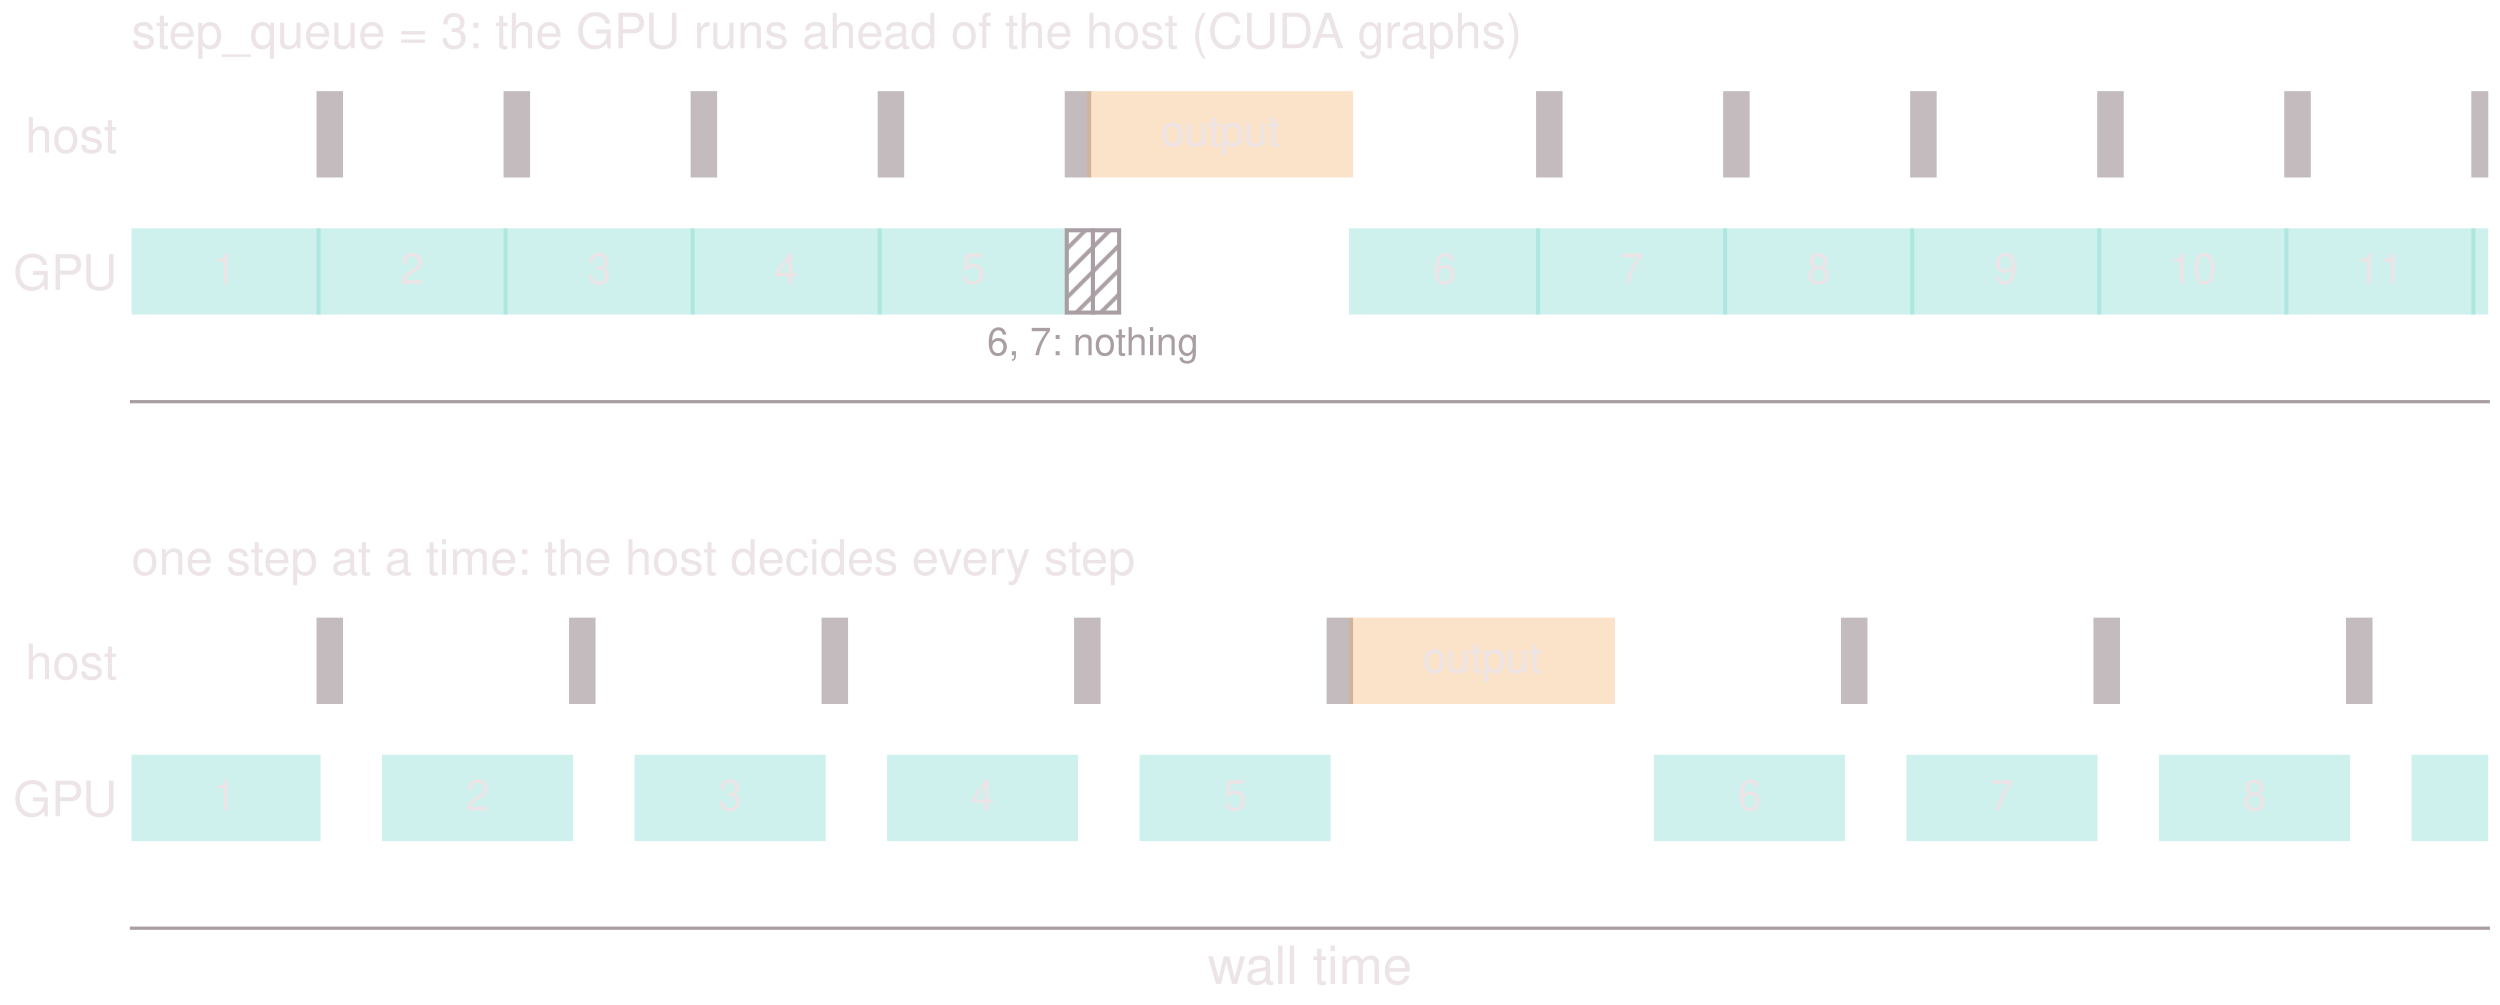
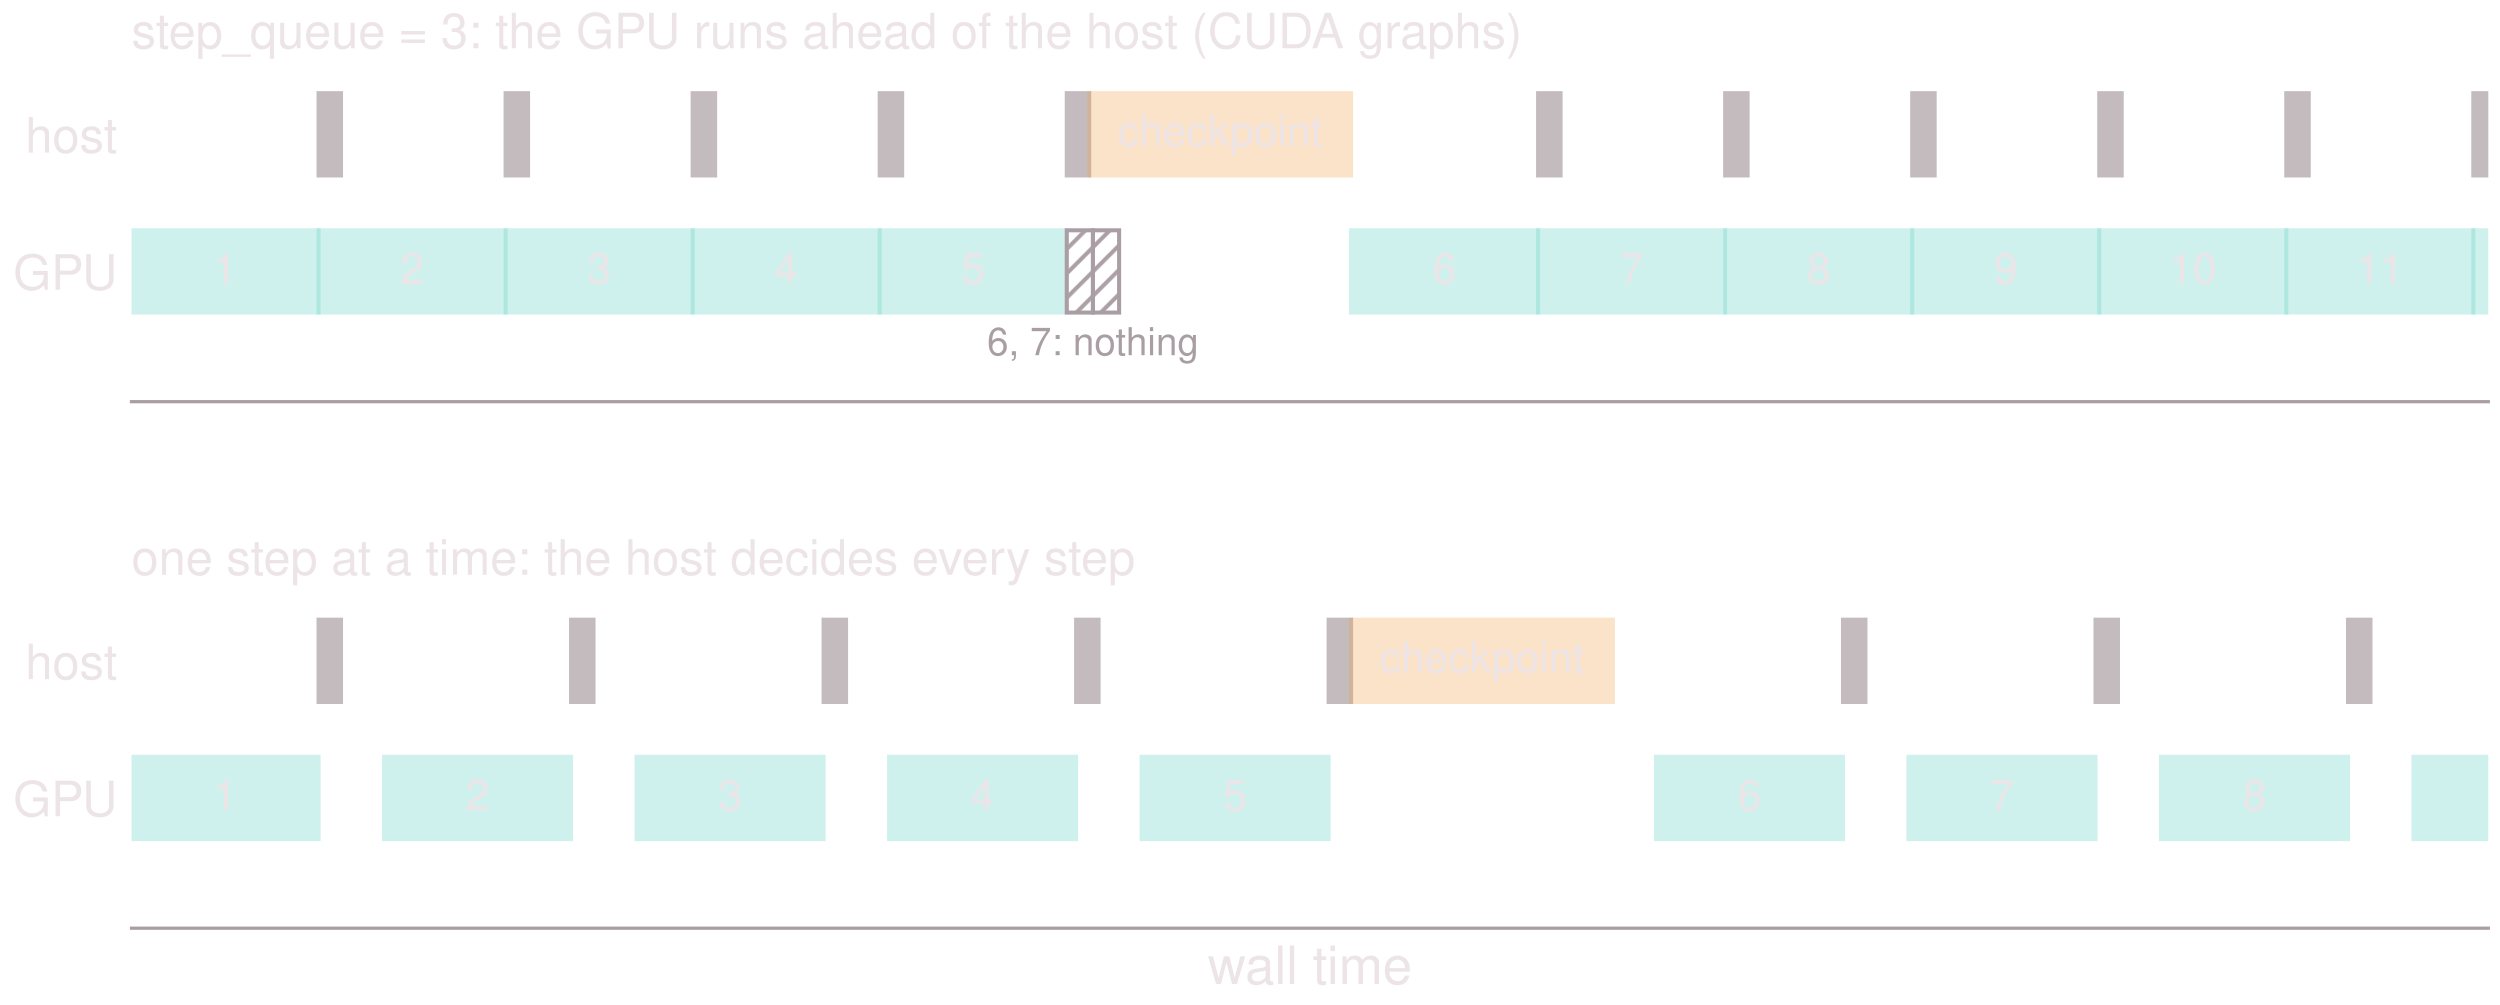
<svg xmlns="http://www.w3.org/2000/svg" width="615.584pt" height="247.391pt" viewBox="0 0 615.584 247.391" version="1.1">
  <defs>
    <style type="text/css">*{stroke-linejoin: round; stroke-linecap: butt}</style>
  </defs>
  <g id="figure_1">
    <g id="patch_1">
      <path d="M 0 247.391  L 615.584 247.391  L 615.584 0  L 0 0  L 0 247.391  z " style="fill: none" />
    </g>
    <g id="axes_1">
      <g id="patch_2">
        <path d="M 32.384 98.908  L 612.704 98.908  L 612.704 17.88  L 32.384 17.88  L 32.384 98.908  z " style="fill: none" />
      </g>
      <g id="patch_3">
        <path d="M 32.384 76.963  L 78.442 76.963  L 78.442 56.706  L 32.384 56.706  z " clip-path="url(#p643a1d4bb5)" style="fill: #5fcfc1; opacity: 0.3; stroke: #5fcfc1; stroke-linejoin: miter" />
      </g>
      <g id="patch_4">
        <path d="M 78.442 43.201  L 83.968 43.201  L 83.968 22.944  L 78.442 22.944  z " clip-path="url(#p643a1d4bb5)" style="fill: #a99ea3; opacity: 0.7; stroke: #a99ea3; stroke-linejoin: miter" />
      </g>
      <g id="patch_5">
        <path d="M 78.442 76.963  L 124.499 76.963  L 124.499 56.706  L 78.442 56.706  z " clip-path="url(#p643a1d4bb5)" style="fill: #5fcfc1; opacity: 0.3; stroke: #5fcfc1; stroke-linejoin: miter" />
      </g>
      <g id="patch_6">
        <path d="M 124.499 43.201  L 130.026 43.201  L 130.026 22.944  L 124.499 22.944  z " clip-path="url(#p643a1d4bb5)" style="fill: #a99ea3; opacity: 0.7; stroke: #a99ea3; stroke-linejoin: miter" />
      </g>
      <g id="patch_7">
        <path d="M 124.499 76.963  L 170.556 76.963  L 170.556 56.706  L 124.499 56.706  z " clip-path="url(#p643a1d4bb5)" style="fill: #5fcfc1; opacity: 0.3; stroke: #5fcfc1; stroke-linejoin: miter" />
      </g>
      <g id="patch_8">
        <path d="M 170.556 43.201  L 176.083 43.201  L 176.083 22.944  L 170.556 22.944  z " clip-path="url(#p643a1d4bb5)" style="fill: #a99ea3; opacity: 0.7; stroke: #a99ea3; stroke-linejoin: miter" />
      </g>
      <g id="patch_9">
        <path d="M 170.556 76.963  L 216.613 76.963  L 216.613 56.706  L 170.556 56.706  z " clip-path="url(#p643a1d4bb5)" style="fill: #5fcfc1; opacity: 0.3; stroke: #5fcfc1; stroke-linejoin: miter" />
      </g>
      <g id="patch_10">
        <path d="M 216.613 43.201  L 222.14 43.201  L 222.14 22.944  L 216.613 22.944  z " clip-path="url(#p643a1d4bb5)" style="fill: #a99ea3; opacity: 0.7; stroke: #a99ea3; stroke-linejoin: miter" />
      </g>
      <g id="patch_11">
        <path d="M 216.613 76.963  L 262.67 76.963  L 262.67 56.706  L 216.613 56.706  z " clip-path="url(#p643a1d4bb5)" style="fill: #5fcfc1; opacity: 0.3; stroke: #5fcfc1; stroke-linejoin: miter" />
      </g>
      <g id="patch_12">
        <path d="M 262.67 43.201  L 268.197 43.201  L 268.197 22.944  L 262.67 22.944  z " clip-path="url(#p643a1d4bb5)" style="fill: #a99ea3; opacity: 0.7; stroke: #a99ea3; stroke-linejoin: miter" />
      </g>
      <g id="patch_13">
        <path d="M 262.67 76.963  L 269.118 76.963  L 269.118 56.706  L 262.67 56.706  z " clip-path="url(#p643a1d4bb5)" style="fill: url(#h460595b6e5); stroke: #a99ea3; stroke-linejoin: miter" />
      </g>
      <g id="patch_14">
        <path d="M 269.118 76.963  L 275.566 76.963  L 275.566 56.706  L 269.118 56.706  z " clip-path="url(#p643a1d4bb5)" style="fill: url(#h460595b6e5); stroke: #a99ea3; stroke-linejoin: miter" />
      </g>
      <g id="patch_15">
        <path d="M 268.197 43.201  L 332.677 43.201  L 332.677 22.944  L 268.197 22.944  z " clip-path="url(#p643a1d4bb5)" style="fill: #f2a04d; opacity: 0.3; stroke: #f2a04d; stroke-linejoin: miter" />
      </g>
      <g id="patch_16">
        <path d="M 332.677 76.963  L 378.734 76.963  L 378.734 56.706  L 332.677 56.706  z " clip-path="url(#p643a1d4bb5)" style="fill: #5fcfc1; opacity: 0.3; stroke: #5fcfc1; stroke-linejoin: miter" />
      </g>
      <g id="patch_17">
        <path d="M 378.734 43.201  L 384.261 43.201  L 384.261 22.944  L 378.734 22.944  z " clip-path="url(#p643a1d4bb5)" style="fill: #a99ea3; opacity: 0.7; stroke: #a99ea3; stroke-linejoin: miter" />
      </g>
      <g id="patch_18">
        <path d="M 378.734 76.963  L 424.791 76.963  L 424.791 56.706  L 378.734 56.706  z " clip-path="url(#p643a1d4bb5)" style="fill: #5fcfc1; opacity: 0.3; stroke: #5fcfc1; stroke-linejoin: miter" />
      </g>
      <g id="patch_19">
        <path d="M 424.791 43.201  L 430.318 43.201  L 430.318 22.944  L 424.791 22.944  z " clip-path="url(#p643a1d4bb5)" style="fill: #a99ea3; opacity: 0.7; stroke: #a99ea3; stroke-linejoin: miter" />
      </g>
      <g id="patch_20">
        <path d="M 424.791 76.963  L 470.848 76.963  L 470.848 56.706  L 424.791 56.706  z " clip-path="url(#p643a1d4bb5)" style="fill: #5fcfc1; opacity: 0.3; stroke: #5fcfc1; stroke-linejoin: miter" />
      </g>
      <g id="patch_21">
        <path d="M 470.848 43.201  L 476.375 43.201  L 476.375 22.944  L 470.848 22.944  z " clip-path="url(#p643a1d4bb5)" style="fill: #a99ea3; opacity: 0.7; stroke: #a99ea3; stroke-linejoin: miter" />
      </g>
      <g id="patch_22">
        <path d="M 470.848 76.963  L 516.906 76.963  L 516.906 56.706  L 470.848 56.706  z " clip-path="url(#p643a1d4bb5)" style="fill: #5fcfc1; opacity: 0.3; stroke: #5fcfc1; stroke-linejoin: miter" />
      </g>
      <g id="patch_23">
        <path d="M 516.906 43.201  L 522.432 43.201  L 522.432 22.944  L 516.906 22.944  z " clip-path="url(#p643a1d4bb5)" style="fill: #a99ea3; opacity: 0.7; stroke: #a99ea3; stroke-linejoin: miter" />
      </g>
      <g id="patch_24">
        <path d="M 516.906 76.963  L 562.963 76.963  L 562.963 56.706  L 516.906 56.706  z " clip-path="url(#p643a1d4bb5)" style="fill: #5fcfc1; opacity: 0.3; stroke: #5fcfc1; stroke-linejoin: miter" />
      </g>
      <g id="patch_25">
        <path d="M 562.963 43.201  L 568.49 43.201  L 568.49 22.944  L 562.963 22.944  z " clip-path="url(#p643a1d4bb5)" style="fill: #a99ea3; opacity: 0.7; stroke: #a99ea3; stroke-linejoin: miter" />
      </g>
      <g id="patch_26">
        <path d="M 562.963 76.963  L 609.02 76.963  L 609.02 56.706  L 562.963 56.706  z " clip-path="url(#p643a1d4bb5)" style="fill: #5fcfc1; opacity: 0.3; stroke: #5fcfc1; stroke-linejoin: miter" />
      </g>
      <g id="patch_27">
        <path d="M 609.02 43.201  L 612.704 43.201  L 612.704 22.944  L 609.02 22.944  z " clip-path="url(#p643a1d4bb5)" style="fill: #a99ea3; opacity: 0.7; stroke: #a99ea3; stroke-linejoin: miter" />
      </g>
      <g id="patch_28">
        <path d="M 609.02 76.963  L 612.704 76.963  L 612.704 56.706  L 609.02 56.706  z " clip-path="url(#p643a1d4bb5)" style="fill: #5fcfc1; opacity: 0.3; stroke: #5fcfc1; stroke-linejoin: miter" />
      </g>
      <g id="matplotlib.axis_1" />
      <g id="matplotlib.axis_2">
        <g id="ytick_1">
          <g id="line2d_1" />
          <g id="text_1">
            <text style="font-size: 12px; font-family: 'Helvetica', 'Arial', 'DejaVu Sans'; text-anchor: end; fill: #ece4e7" x="28.884" y="71.334" transform="rotate(-0 28.88437 71.33423)">GPU</text>
          </g>
        </g>
        <g id="ytick_2">
          <g id="line2d_2" />
          <g id="text_2">
            <text style="font-size: 12px; font-family: 'Helvetica', 'Arial', 'DejaVu Sans'; text-anchor: end; fill: #ece4e7" x="28.884" y="37.573" transform="rotate(-0 28.88437 37.57269)">host</text>
          </g>
        </g>
      </g>
      <g id="patch_29">
        <path d="M 32.384 98.908  L 612.704 98.908  " style="fill: none; stroke: #a99ea3; stroke-width: 0.8; stroke-linejoin: miter; stroke-linecap: square" />
      </g>
      <g id="text_3">
        <text style="font-size: 10.5px; font-family: 'Helvetica', 'Arial', 'DejaVu Sans'; text-anchor: middle; fill: #ece4e7" x="55.413" y="69.88" transform="rotate(-0 55.41295 69.87964)">1</text>
      </g>
      <g id="text_4">
        <text style="font-size: 10.5px; font-family: 'Helvetica', 'Arial', 'DejaVu Sans'; text-anchor: middle; fill: #ece4e7" x="101.47" y="69.88" transform="rotate(-0 101.4701 69.87964)">2</text>
      </g>
      <g id="text_5">
        <text style="font-size: 10.5px; font-family: 'Helvetica', 'Arial', 'DejaVu Sans'; text-anchor: middle; fill: #ece4e7" x="147.527" y="69.88" transform="rotate(-0 147.5272 69.87964)">3</text>
      </g>
      <g id="text_6">
        <text style="font-size: 10.5px; font-family: 'Helvetica', 'Arial', 'DejaVu Sans'; text-anchor: middle; fill: #ece4e7" x="193.584" y="69.88" transform="rotate(-0 193.5844 69.87964)">4</text>
      </g>
      <g id="text_7">
        <text style="font-size: 10.5px; font-family: 'Helvetica', 'Arial', 'DejaVu Sans'; text-anchor: middle; fill: #ece4e7" x="239.642" y="69.88" transform="rotate(-0 239.6415 69.87964)">5</text>
      </g>
      <g id="text_8">
        <text style="font-size: 9.5px; font-family: 'Helvetica', 'Arial', 'DejaVu Sans'; text-anchor: middle; fill: #a99ea3" x="269.118" y="87.464" transform="rotate(-0 269.1181 87.46385)">6, 7: nothing</text>
      </g>
      <g id="text_9">
-         <text style="font-size: 10.5px; font-family: 'Helvetica', 'Arial', 'DejaVu Sans'; text-anchor: middle; fill: #ece4e7" x="300.437" y="35.916" transform="rotate(-0 300.4369 35.91589)">output</text>
+         <text style="font-size: 10.5px; font-family: 'Helvetica', 'Arial', 'DejaVu Sans'; text-anchor: middle; fill: #ece4e7" x="300.437" y="35.916" transform="rotate(-0 300.4369 35.91589)">checkpoint</text>
      </g>
      <g id="text_10">
        <text style="font-size: 10.5px; font-family: 'Helvetica', 'Arial', 'DejaVu Sans'; text-anchor: middle; fill: #ece4e7" x="355.706" y="69.88" transform="rotate(-0 355.7055 69.87964)">6</text>
      </g>
      <g id="text_11">
        <text style="font-size: 10.5px; font-family: 'Helvetica', 'Arial', 'DejaVu Sans'; text-anchor: middle; fill: #ece4e7" x="401.763" y="69.88" transform="rotate(-0 401.7627 69.87964)">7</text>
      </g>
      <g id="text_12">
        <text style="font-size: 10.5px; font-family: 'Helvetica', 'Arial', 'DejaVu Sans'; text-anchor: middle; fill: #ece4e7" x="447.82" y="69.88" transform="rotate(-0 447.8198 69.87964)">8</text>
      </g>
      <g id="text_13">
        <text style="font-size: 10.5px; font-family: 'Helvetica', 'Arial', 'DejaVu Sans'; text-anchor: middle; fill: #ece4e7" x="493.877" y="69.88" transform="rotate(-0 493.8769 69.87964)">9</text>
      </g>
      <g id="text_14">
        <text style="font-size: 10.5px; font-family: 'Helvetica', 'Arial', 'DejaVu Sans'; text-anchor: middle; fill: #ece4e7" x="539.934" y="69.88" transform="rotate(-0 539.9341 69.87964)">10</text>
      </g>
      <g id="text_15">
        <text style="font-size: 10.5px; font-family: 'Helvetica', 'Arial', 'DejaVu Sans'; text-anchor: middle; fill: #ece4e7" x="585.991" y="69.88" transform="rotate(-0 585.9912 69.87964)">11</text>
      </g>
      <g id="text_16">
        <text style="font-size: 12px; font-family: 'Helvetica', 'Arial', 'DejaVu Sans'; text-anchor: start; fill: #ece4e7" x="32.384" y="11.88" transform="rotate(-0 32.38437 11.88)">step_queue = 3: the GPU runs ahead of the host (CUDA graphs)</text>
      </g>
    </g>
    <g id="axes_2">
      <g id="patch_30">
        <path d="M 32.384 228.552  L 612.704 228.552  L 612.704 147.524  L 32.384 147.524  L 32.384 228.552  z " style="fill: none" />
      </g>
      <g id="patch_31">
        <path d="M 32.384 206.607  L 78.442 206.607  L 78.442 186.35  L 32.384 186.35  z " clip-path="url(#p6cf31746aa)" style="fill: #5fcfc1; opacity: 0.3; stroke: #5fcfc1; stroke-linejoin: miter" />
      </g>
      <g id="patch_32">
        <path d="M 78.442 172.845  L 83.968 172.845  L 83.968 152.589  L 78.442 152.589  z " clip-path="url(#p6cf31746aa)" style="fill: #a99ea3; opacity: 0.7; stroke: #a99ea3; stroke-linejoin: miter" />
      </g>
      <g id="patch_33">
        <path d="M 94.562 206.607  L 140.619 206.607  L 140.619 186.35  L 94.562 186.35  z " clip-path="url(#p6cf31746aa)" style="fill: #5fcfc1; opacity: 0.3; stroke: #5fcfc1; stroke-linejoin: miter" />
      </g>
      <g id="patch_34">
        <path d="M 140.619 172.845  L 146.146 172.845  L 146.146 152.589  L 140.619 152.589  z " clip-path="url(#p6cf31746aa)" style="fill: #a99ea3; opacity: 0.7; stroke: #a99ea3; stroke-linejoin: miter" />
      </g>
      <g id="patch_35">
        <path d="M 156.739 206.607  L 202.796 206.607  L 202.796 186.35  L 156.739 186.35  z " clip-path="url(#p6cf31746aa)" style="fill: #5fcfc1; opacity: 0.3; stroke: #5fcfc1; stroke-linejoin: miter" />
      </g>
      <g id="patch_36">
        <path d="M 202.796 172.845  L 208.323 172.845  L 208.323 152.589  L 202.796 152.589  z " clip-path="url(#p6cf31746aa)" style="fill: #a99ea3; opacity: 0.7; stroke: #a99ea3; stroke-linejoin: miter" />
      </g>
      <g id="patch_37">
        <path d="M 218.916 206.607  L 264.973 206.607  L 264.973 186.35  L 218.916 186.35  z " clip-path="url(#p6cf31746aa)" style="fill: #5fcfc1; opacity: 0.3; stroke: #5fcfc1; stroke-linejoin: miter" />
      </g>
      <g id="patch_38">
        <path d="M 264.973 172.845  L 270.5 172.845  L 270.5 152.589  L 264.973 152.589  z " clip-path="url(#p6cf31746aa)" style="fill: #a99ea3; opacity: 0.7; stroke: #a99ea3; stroke-linejoin: miter" />
      </g>
      <g id="patch_39">
        <path d="M 281.093 206.607  L 327.15 206.607  L 327.15 186.35  L 281.093 186.35  z " clip-path="url(#p6cf31746aa)" style="fill: #5fcfc1; opacity: 0.3; stroke: #5fcfc1; stroke-linejoin: miter" />
      </g>
      <g id="patch_40">
        <path d="M 327.15 172.845  L 332.677 172.845  L 332.677 152.589  L 327.15 152.589  z " clip-path="url(#p6cf31746aa)" style="fill: #a99ea3; opacity: 0.7; stroke: #a99ea3; stroke-linejoin: miter" />
      </g>
      <g id="patch_41">
        <path d="M 332.677 172.845  L 397.157 172.845  L 397.157 152.589  L 332.677 152.589  z " clip-path="url(#p6cf31746aa)" style="fill: #f2a04d; opacity: 0.3; stroke: #f2a04d; stroke-linejoin: miter" />
      </g>
      <g id="patch_42">
        <path d="M 407.75 206.607  L 453.807 206.607  L 453.807 186.35  L 407.75 186.35  z " clip-path="url(#p6cf31746aa)" style="fill: #5fcfc1; opacity: 0.3; stroke: #5fcfc1; stroke-linejoin: miter" />
      </g>
      <g id="patch_43">
        <path d="M 453.807 172.845  L 459.334 172.845  L 459.334 152.589  L 453.807 152.589  z " clip-path="url(#p6cf31746aa)" style="fill: #a99ea3; opacity: 0.7; stroke: #a99ea3; stroke-linejoin: miter" />
      </g>
      <g id="patch_44">
        <path d="M 469.927 206.607  L 515.984 206.607  L 515.984 186.35  L 469.927 186.35  z " clip-path="url(#p6cf31746aa)" style="fill: #5fcfc1; opacity: 0.3; stroke: #5fcfc1; stroke-linejoin: miter" />
      </g>
      <g id="patch_45">
        <path d="M 515.984 172.845  L 521.511 172.845  L 521.511 152.589  L 515.984 152.589  z " clip-path="url(#p6cf31746aa)" style="fill: #a99ea3; opacity: 0.7; stroke: #a99ea3; stroke-linejoin: miter" />
      </g>
      <g id="patch_46">
        <path d="M 532.104 206.607  L 578.162 206.607  L 578.162 186.35  L 532.104 186.35  z " clip-path="url(#p6cf31746aa)" style="fill: #5fcfc1; opacity: 0.3; stroke: #5fcfc1; stroke-linejoin: miter" />
      </g>
      <g id="patch_47">
        <path d="M 578.162 172.845  L 583.688 172.845  L 583.688 152.589  L 578.162 152.589  z " clip-path="url(#p6cf31746aa)" style="fill: #a99ea3; opacity: 0.7; stroke: #a99ea3; stroke-linejoin: miter" />
      </g>
      <g id="patch_48">
        <path d="M 594.282 206.607  L 612.704 206.607  L 612.704 186.35  L 594.282 186.35  z " clip-path="url(#p6cf31746aa)" style="fill: #5fcfc1; opacity: 0.3; stroke: #5fcfc1; stroke-linejoin: miter" />
      </g>
      <g id="matplotlib.axis_3">
        <g id="text_17">
          <text style="font-size: 13px; font-family: 'Helvetica', 'Arial', 'DejaVu Sans'; text-anchor: middle; fill: #ece4e7" x="322.544" y="242.302" transform="rotate(-0 322.5444 242.302)">wall time</text>
        </g>
      </g>
      <g id="matplotlib.axis_4">
        <g id="ytick_3">
          <g id="line2d_3" />
          <g id="text_18">
            <text style="font-size: 12px; font-family: 'Helvetica', 'Arial', 'DejaVu Sans'; text-anchor: end; fill: #ece4e7" x="28.884" y="200.979" transform="rotate(-0 28.88437 200.9785)">GPU</text>
          </g>
        </g>
        <g id="ytick_4">
          <g id="line2d_4" />
          <g id="text_19">
            <text style="font-size: 12px; font-family: 'Helvetica', 'Arial', 'DejaVu Sans'; text-anchor: end; fill: #ece4e7" x="28.884" y="167.217" transform="rotate(-0 28.88437 167.217)">host</text>
          </g>
        </g>
      </g>
      <g id="patch_49">
        <path d="M 32.384 228.552  L 612.704 228.552  " style="fill: none; stroke: #a99ea3; stroke-width: 0.8; stroke-linejoin: miter; stroke-linecap: square" />
      </g>
      <g id="text_20">
        <text style="font-size: 10.5px; font-family: 'Helvetica', 'Arial', 'DejaVu Sans'; text-anchor: middle; fill: #ece4e7" x="55.413" y="199.524" transform="rotate(-0 55.41295 199.5239)">1</text>
      </g>
      <g id="text_21">
        <text style="font-size: 10.5px; font-family: 'Helvetica', 'Arial', 'DejaVu Sans'; text-anchor: middle; fill: #ece4e7" x="117.59" y="199.524" transform="rotate(-0 117.5901 199.5239)">2</text>
      </g>
      <g id="text_22">
        <text style="font-size: 10.5px; font-family: 'Helvetica', 'Arial', 'DejaVu Sans'; text-anchor: middle; fill: #ece4e7" x="179.767" y="199.524" transform="rotate(-0 179.7672 199.5239)">3</text>
      </g>
      <g id="text_23">
        <text style="font-size: 10.5px; font-family: 'Helvetica', 'Arial', 'DejaVu Sans'; text-anchor: middle; fill: #ece4e7" x="241.944" y="199.524" transform="rotate(-0 241.9444 199.5239)">4</text>
      </g>
      <g id="text_24">
        <text style="font-size: 10.5px; font-family: 'Helvetica', 'Arial', 'DejaVu Sans'; text-anchor: middle; fill: #ece4e7" x="304.122" y="199.524" transform="rotate(-0 304.1215 199.5239)">5</text>
      </g>
      <g id="text_25">
-         <text style="font-size: 10.5px; font-family: 'Helvetica', 'Arial', 'DejaVu Sans'; text-anchor: middle; fill: #ece4e7" x="364.917" y="165.56" transform="rotate(-0 364.9169 165.5602)">output</text>
+         <text style="font-size: 10.5px; font-family: 'Helvetica', 'Arial', 'DejaVu Sans'; text-anchor: middle; fill: #ece4e7" x="364.917" y="165.56" transform="rotate(-0 364.9169 165.5602)">checkpoint</text>
      </g>
      <g id="text_26">
        <text style="font-size: 10.5px; font-family: 'Helvetica', 'Arial', 'DejaVu Sans'; text-anchor: middle; fill: #ece4e7" x="430.779" y="199.524" transform="rotate(-0 430.7787 199.5239)">6</text>
      </g>
      <g id="text_27">
        <text style="font-size: 10.5px; font-family: 'Helvetica', 'Arial', 'DejaVu Sans'; text-anchor: middle; fill: #ece4e7" x="492.956" y="199.524" transform="rotate(-0 492.9558 199.5239)">7</text>
      </g>
      <g id="text_28">
        <text style="font-size: 10.5px; font-family: 'Helvetica', 'Arial', 'DejaVu Sans'; text-anchor: middle; fill: #ece4e7" x="555.133" y="199.524" transform="rotate(-0 555.1329 199.5239)">8</text>
      </g>
      <g id="text_29">
        <text style="font-size: 12px; font-family: 'Helvetica', 'Arial', 'DejaVu Sans'; text-anchor: start; fill: #ece4e7" x="32.384" y="141.524" transform="rotate(-0 32.38437 141.5243)">one step at a time: the host decides every step</text>
      </g>
    </g>
  </g>
  <defs>
    <clipPath id="p643a1d4bb5">
      <rect x="32.384" y="17.88" width="580.32" height="81.028" />
    </clipPath>
    <clipPath id="p6cf31746aa">
      <rect x="32.384" y="147.524" width="580.32" height="81.028" />
    </clipPath>
  </defs>
  <defs>
    <pattern id="h460595b6e5" patternUnits="userSpaceOnUse" x="0" y="0" width="72" height="72">
      <rect x="0" y="0" width="73" height="73" fill="none" />
      <path d="M -36 36  L 36 -36  M -33 39  L 39 -33  M -30 42  L 42 -30  M -27 45  L 45 -27  M -24 48  L 48 -24  M -21 51  L 51 -21  M -18 54  L 54 -18  M -15 57  L 57 -15  M -12 60  L 60 -12  M -9 63  L 63 -9  M -6 66  L 66 -6  M -3 69  L 69 -3  M 0 72  L 72 0  M 3 75  L 75 3  M 6 78  L 78 6  M 9 81  L 81 9  M 12 84  L 84 12  M 15 87  L 87 15  M 18 90  L 90 18  M 21 93  L 93 21  M 24 96  L 96 24  M 27 99  L 99 27  M 30 102  L 102 30  M 33 105  L 105 33  M 36 108  L 108 36  " style="fill: #a99ea3; stroke: #a99ea3; stroke-width: 1.0; stroke-linecap: butt; stroke-linejoin: miter" />
    </pattern>
  </defs>
</svg>
